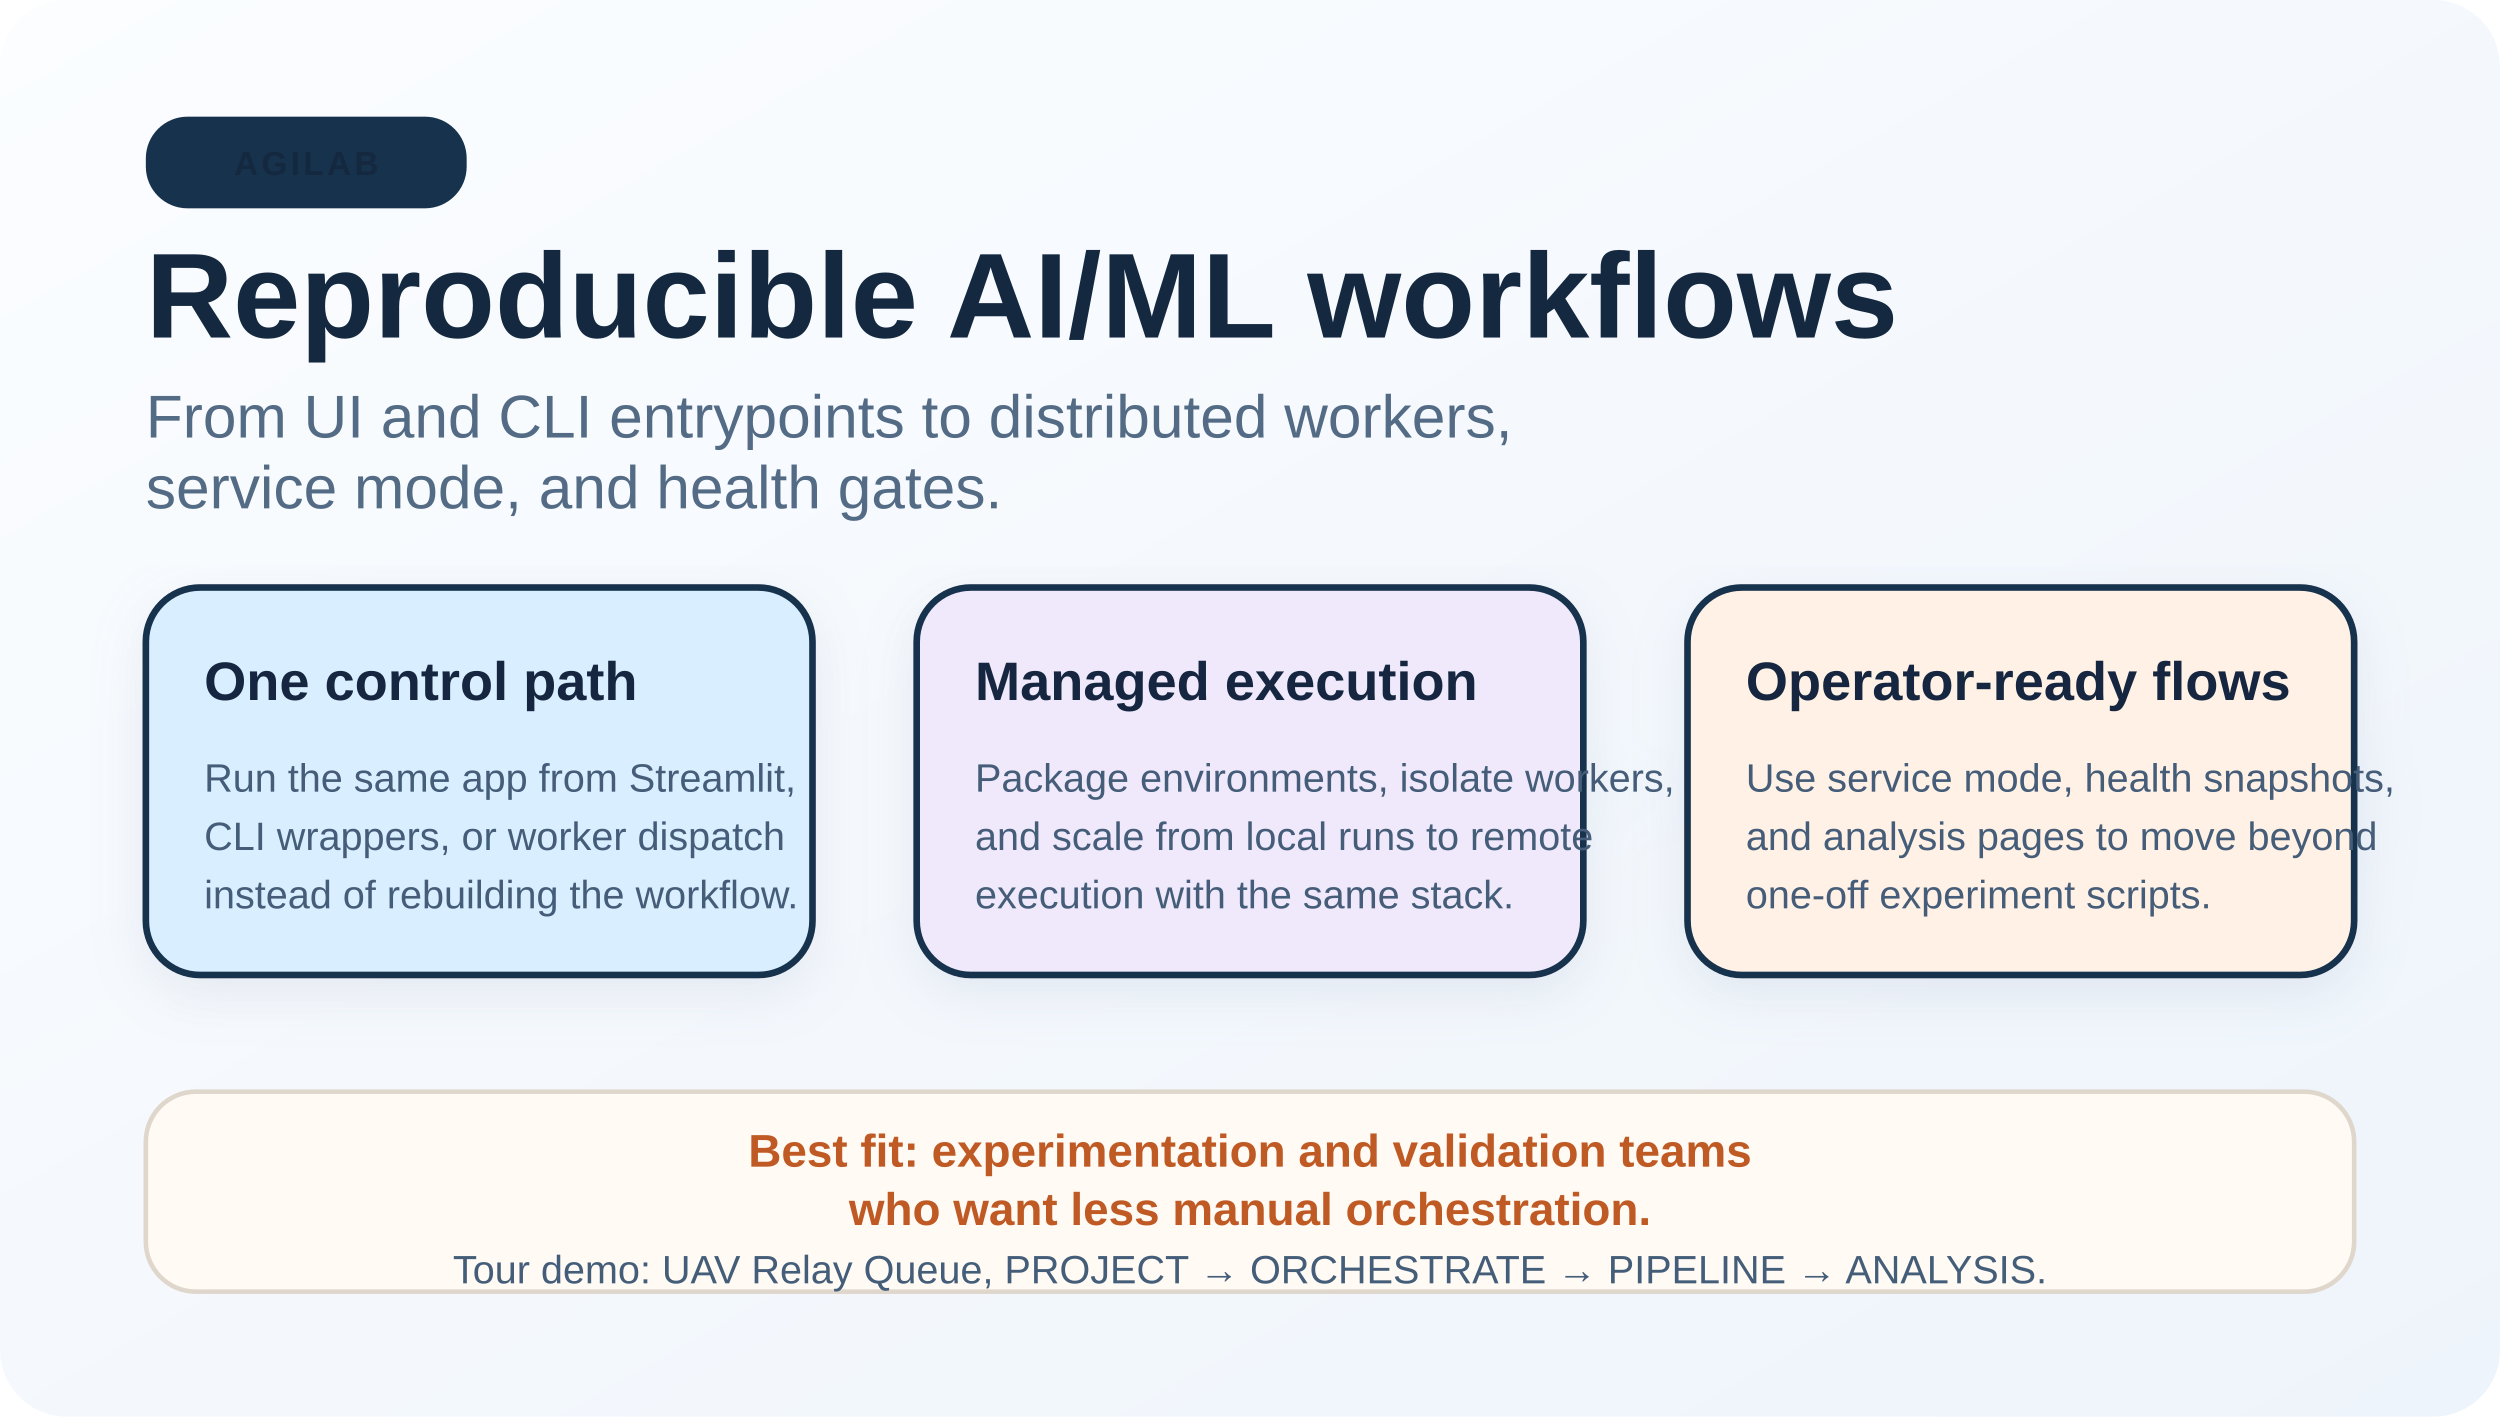
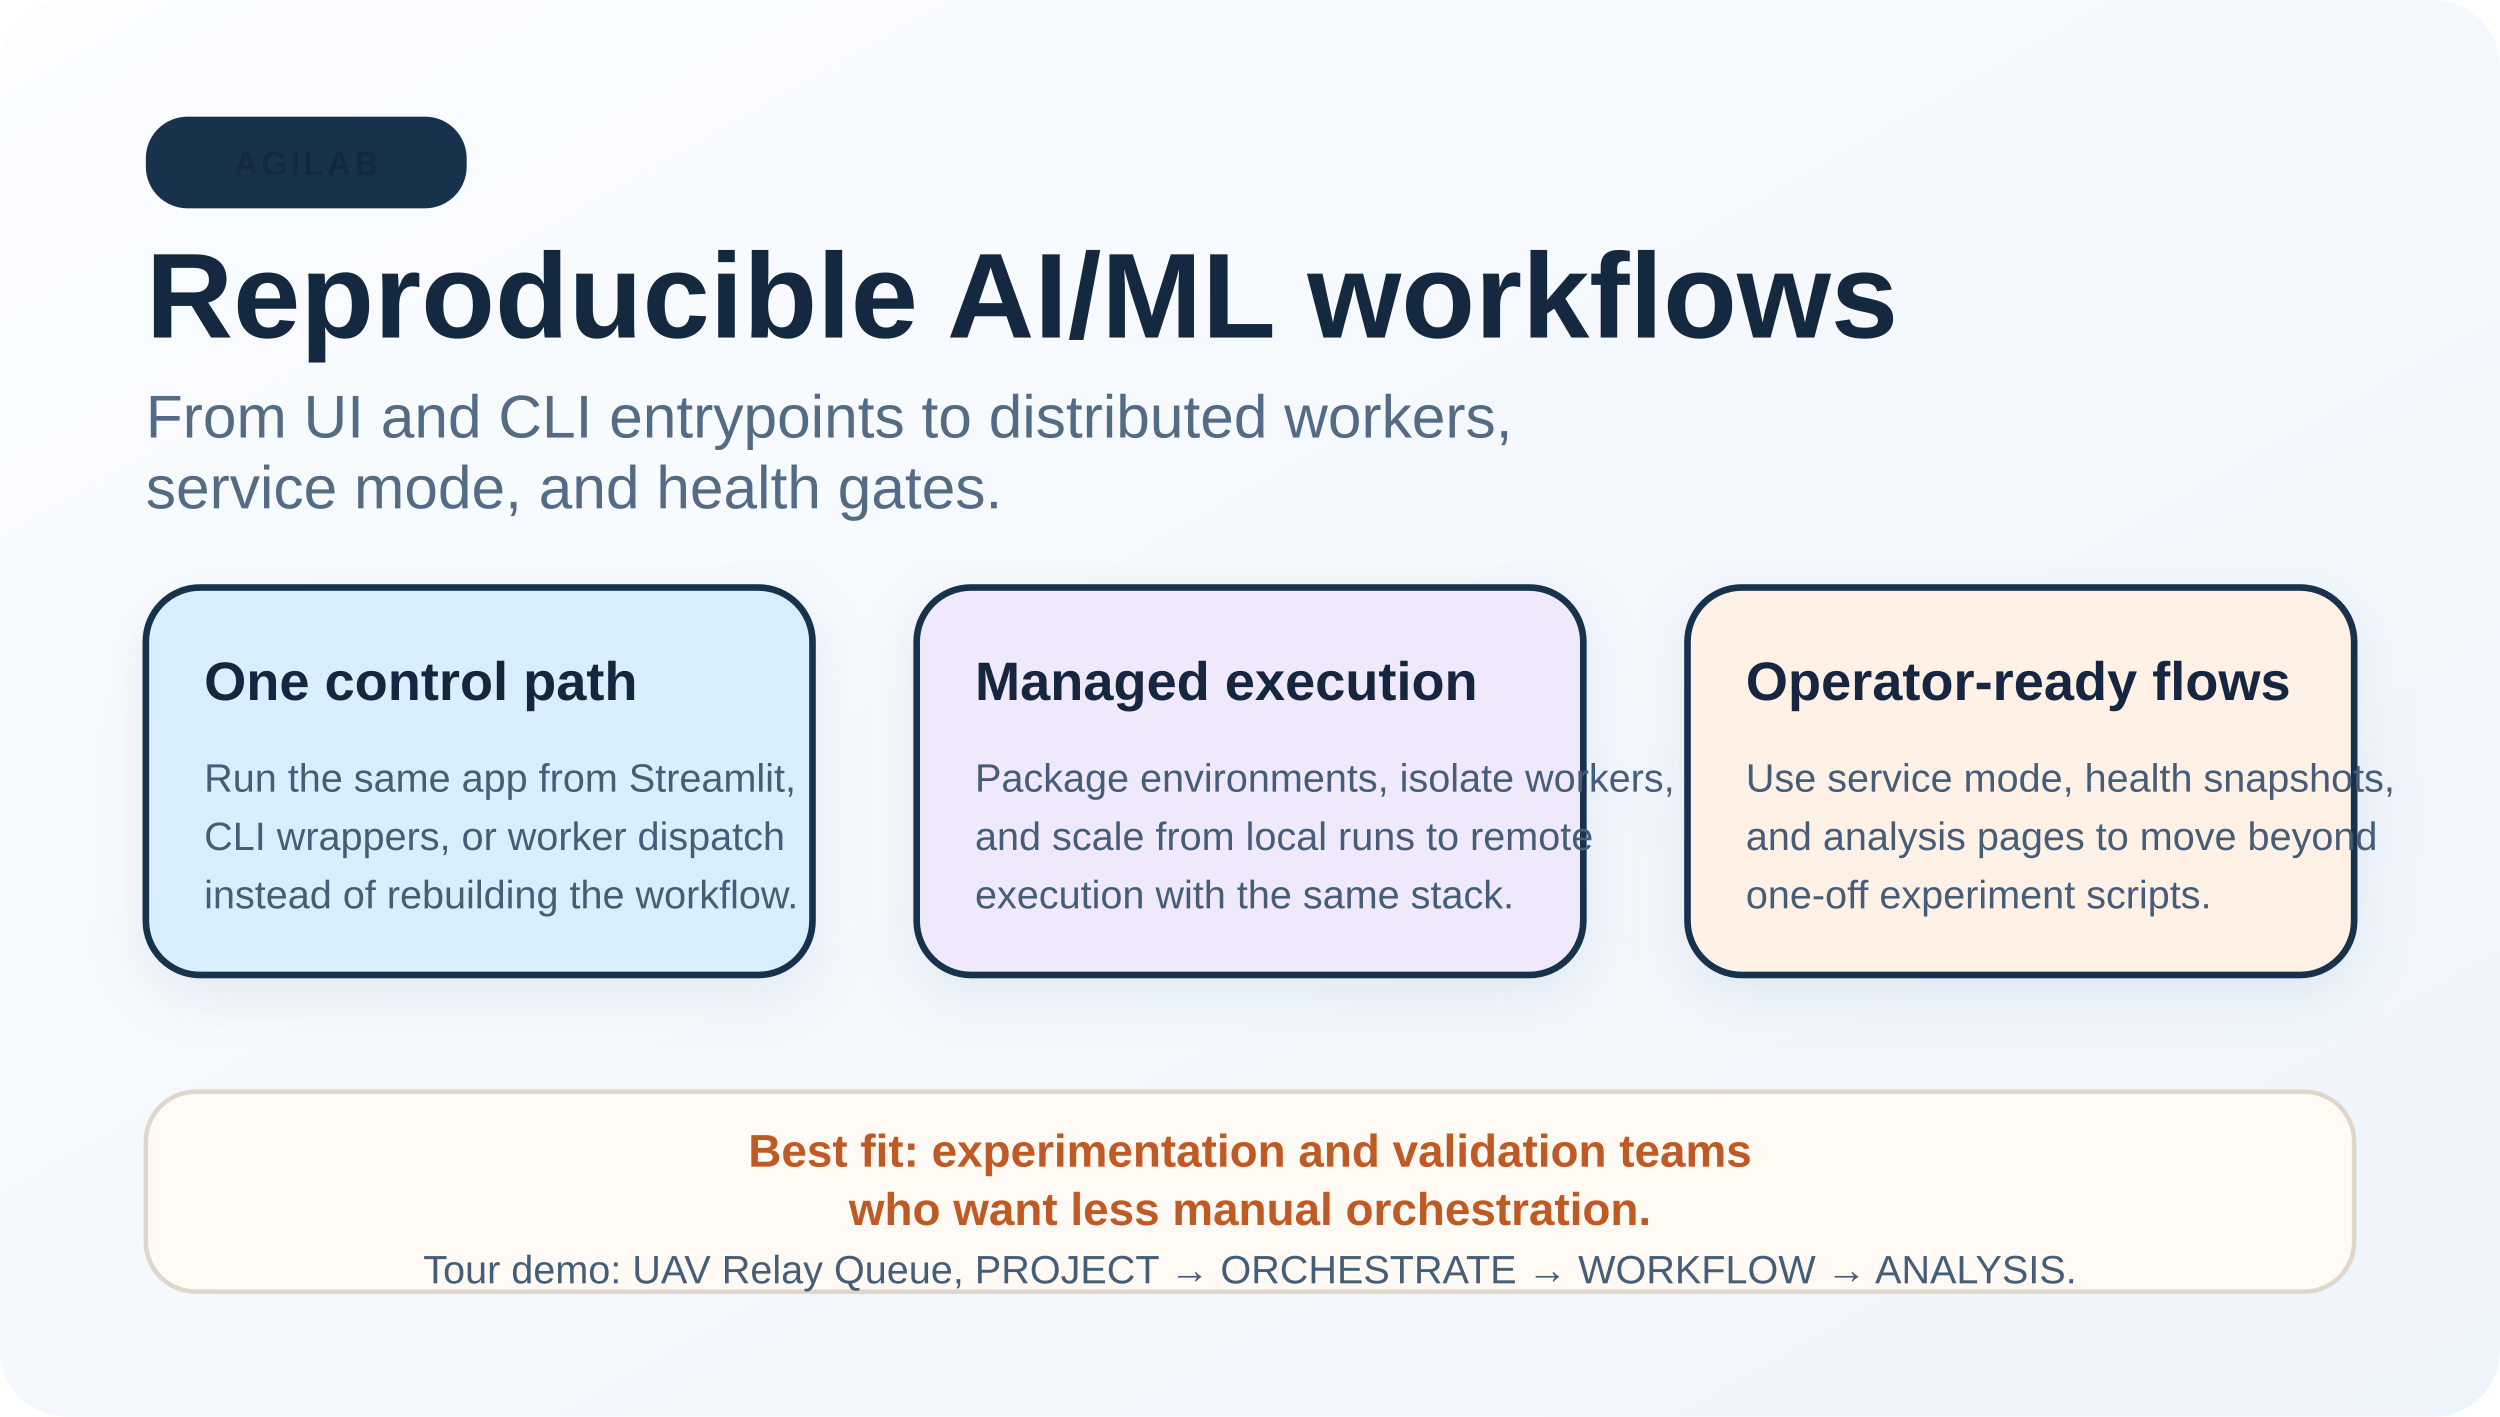
<svg xmlns="http://www.w3.org/2000/svg" width="1200" height="680" viewBox="0 0 1200 680" role="img" aria-labelledby="title desc">
  <defs>
    <style>
      text {
        font-family: "Aptos", "Segoe UI", "Helvetica Neue", Arial, sans-serif;
        fill: #14283f;
      }
      .title {
        font-size: 58px;
        font-weight: 700;
      }
      .subtitle {
        font-size: 29px;
        fill: #536b84;
      }
      .chip {
        font-size: 16px;
        font-weight: 700;
        letter-spacing: 0.1em;
        text-transform: uppercase;
      }
      .card-title {
        font-size: 26px;
        font-weight: 700;
      }
      .card-body {
        font-size: 19px;
        fill: #445d78;
      }
      .footer {
        font-size: 22px;
        font-weight: 700;
        fill: #bf5a24;
      }
    </style>
    <linearGradient id="bg" x1="0%" y1="0%" x2="100%" y2="100%">
      <stop offset="0%" stop-color="#fbfdff" />
      <stop offset="100%" stop-color="#eef4fb" />
    </linearGradient>
    <filter id="shadow" x="-10%" y="-10%" width="130%" height="130%">
      <feDropShadow dx="0" dy="8" stdDeviation="12" flood-color="#90a5c1" flood-opacity="0.18" />
    </filter>
  </defs>
  <rect width="1200" height="680" rx="32" ry="32" fill="url(#bg)" />
  <rect x="70" y="56" width="154" height="44" rx="20" ry="20" fill="#17324d" />
  <text class="chip" x="147" y="84" text-anchor="middle" fill="#f8fbff">AGILAB</text>
  <text class="title" x="70" y="162">Reproducible AI/ML workflows</text>
  <text class="subtitle" x="70" y="210">
    <tspan x="70" dy="0">From UI and CLI entrypoints to distributed workers,</tspan>
    <tspan x="70" dy="34">service mode, and health gates.</tspan>
  </text>
  <g filter="url(#shadow)">
    <rect x="70" y="282" width="320" height="186" rx="26" ry="26" fill="#d9efff" stroke="#17324d" stroke-width="3.2" />
    <text class="card-title" x="98" y="336">One control path</text>
    <text class="card-body" x="98" y="380">Run the same app from Streamlit,</text>
    <text class="card-body" x="98" y="408">CLI wrappers, or worker dispatch</text>
    <text class="card-body" x="98" y="436">instead of rebuilding the workflow.</text>
  </g>
  <g filter="url(#shadow)">
    <rect x="440" y="282" width="320" height="186" rx="26" ry="26" fill="#efe9fb" stroke="#17324d" stroke-width="3.2" />
    <text class="card-title" x="468" y="336">Managed execution</text>
    <text class="card-body" x="468" y="380">Package environments, isolate workers,</text>
    <text class="card-body" x="468" y="408">and scale from local runs to remote</text>
    <text class="card-body" x="468" y="436">execution with the same stack.</text>
  </g>
  <g filter="url(#shadow)">
    <rect x="810" y="282" width="320" height="186" rx="26" ry="26" fill="#fff1e5" stroke="#17324d" stroke-width="3.2" />
    <text class="card-title" x="838" y="336">Operator-ready flows</text>
    <text class="card-body" x="838" y="380">Use service mode, health snapshots,</text>
    <text class="card-body" x="838" y="408">and analysis pages to move beyond</text>
    <text class="card-body" x="838" y="436">one-off experiment scripts.</text>
  </g>
  <rect x="70" y="524" width="1060" height="96" rx="24" ry="24" fill="#fffaf4" stroke="#dfd6cc" stroke-width="2.2" />
  <text class="footer" x="600" y="560" text-anchor="middle">Best fit: experimentation and validation teams</text>
  <text class="footer" x="600" y="588" text-anchor="middle">who want less manual orchestration.</text>
-   <text class="card-body" x="600" y="616" text-anchor="middle">Tour demo: UAV Relay Queue, PROJECT → ORCHESTRATE → PIPELINE → ANALYSIS.</text>
+   <text class="card-body" x="600" y="616" text-anchor="middle">Tour demo: UAV Relay Queue, PROJECT → ORCHESTRATE → WORKFLOW → ANALYSIS.</text>
</svg>
